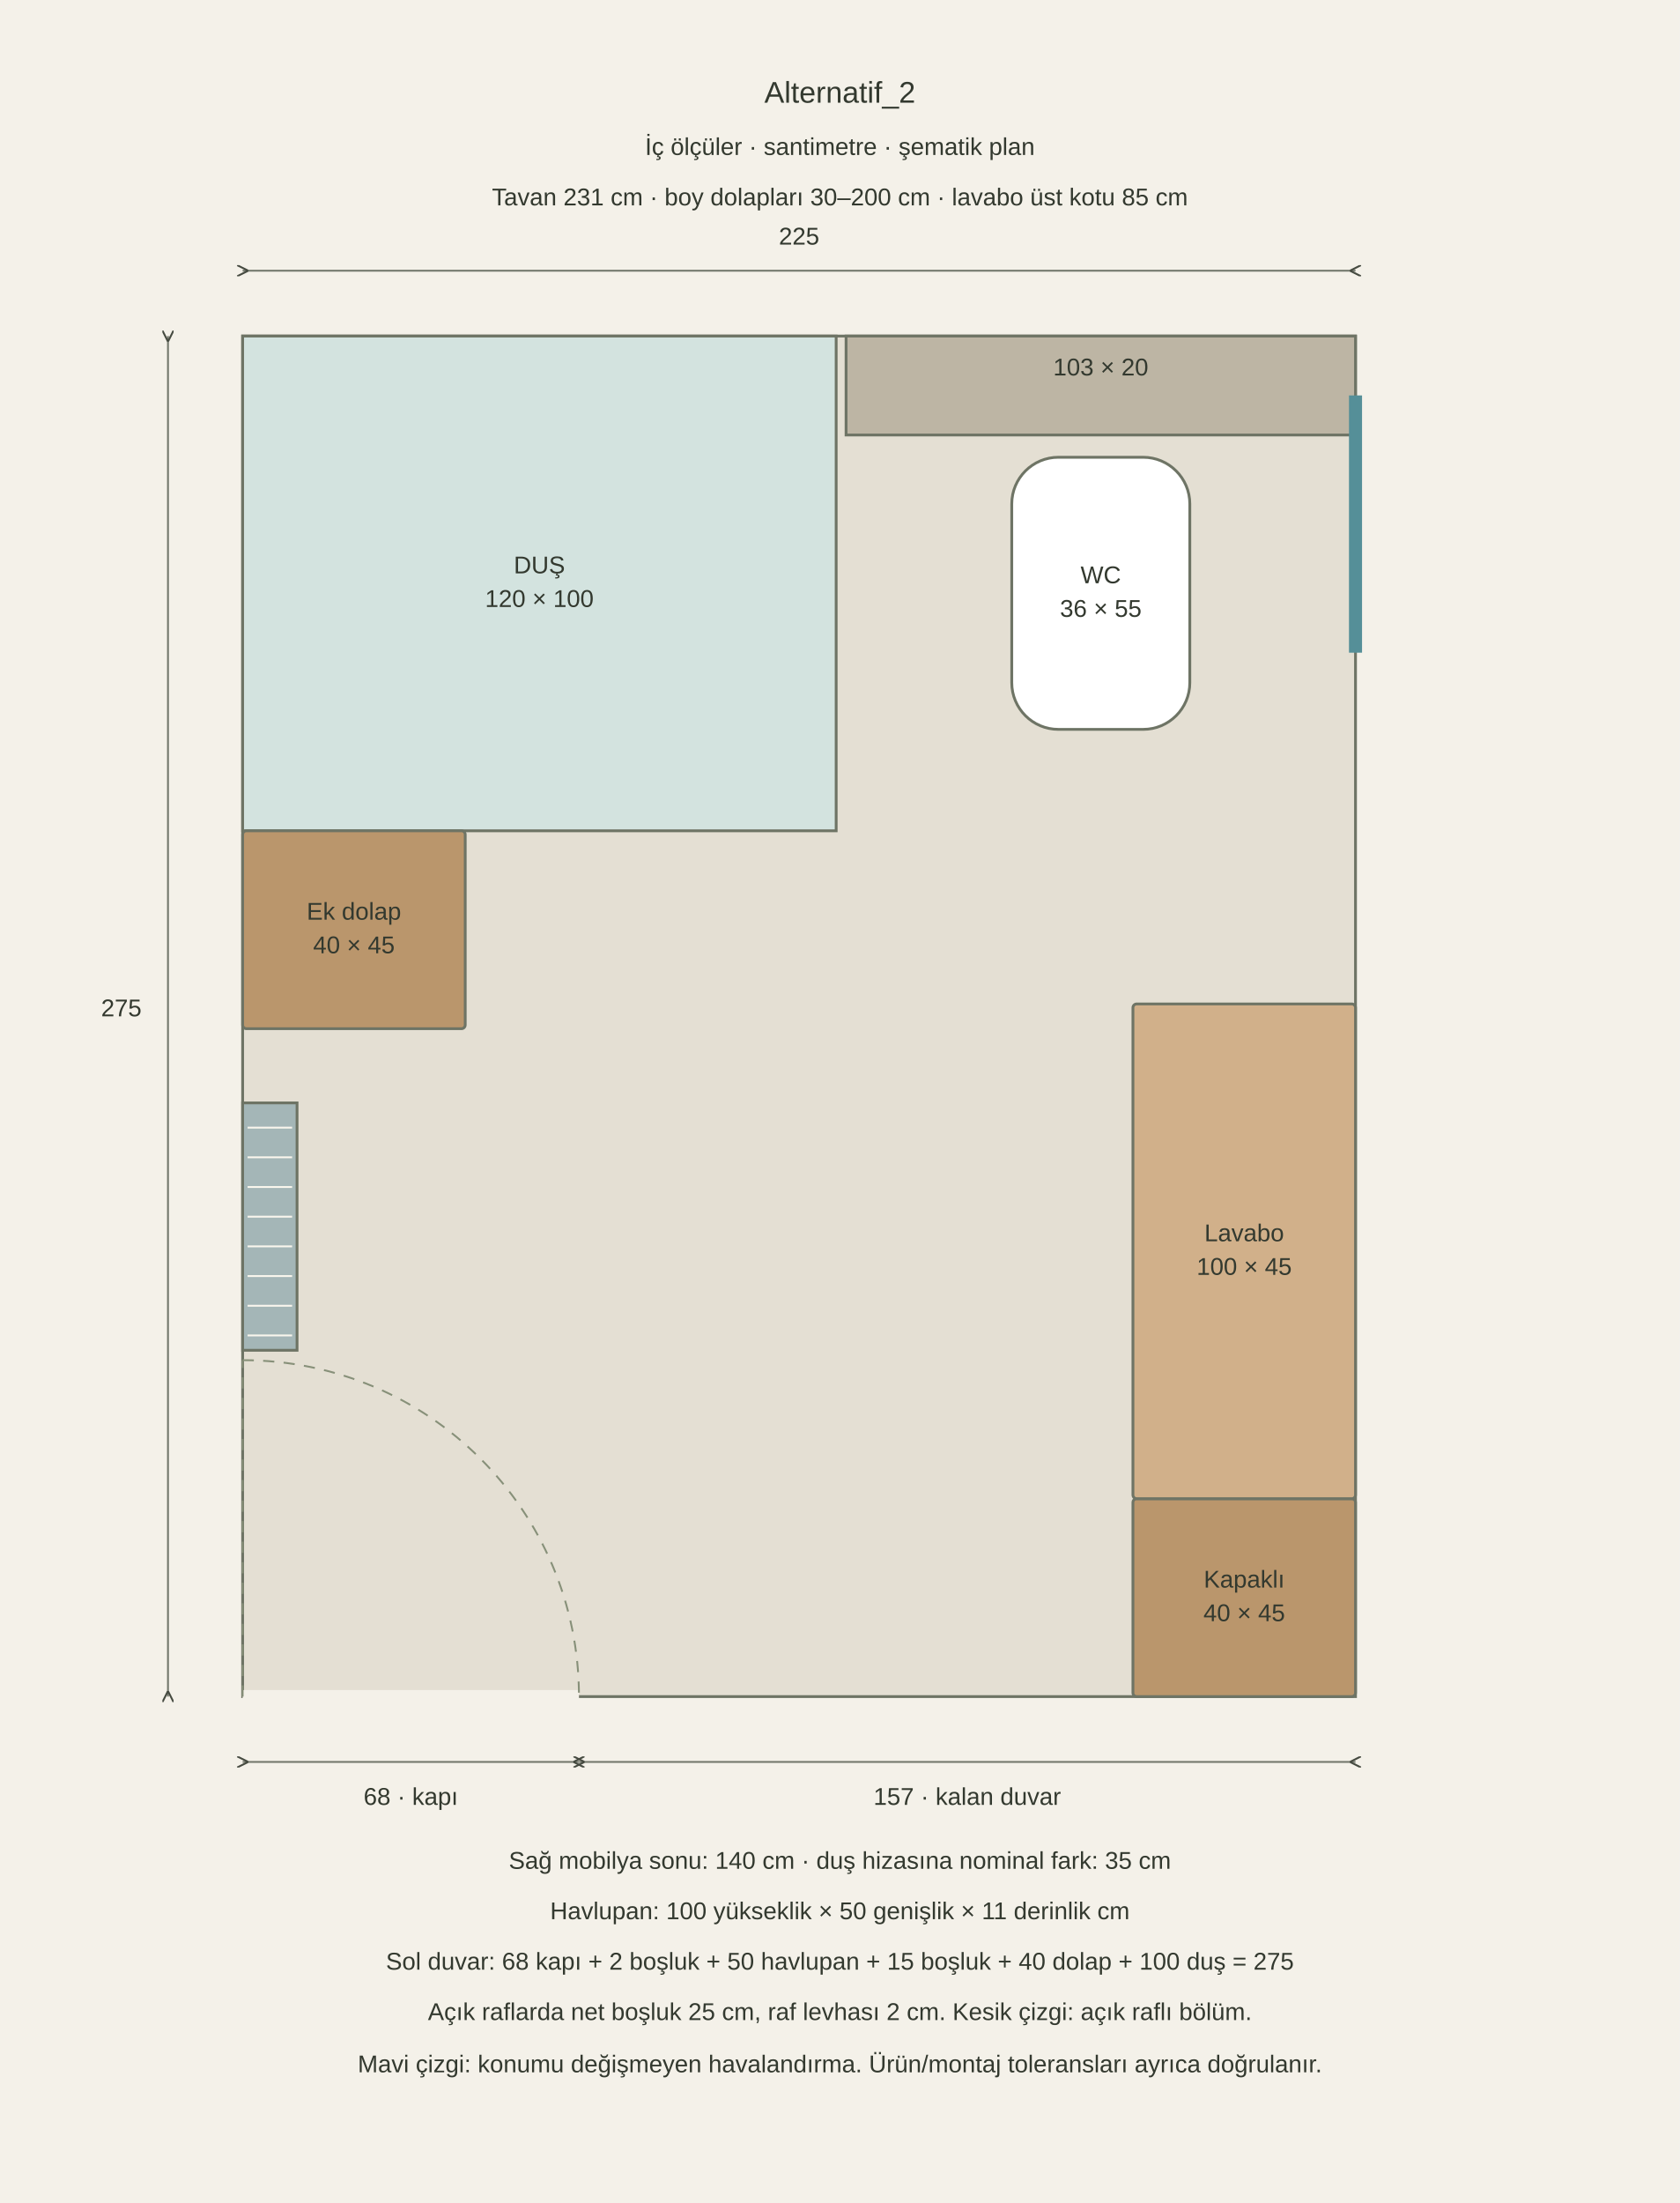
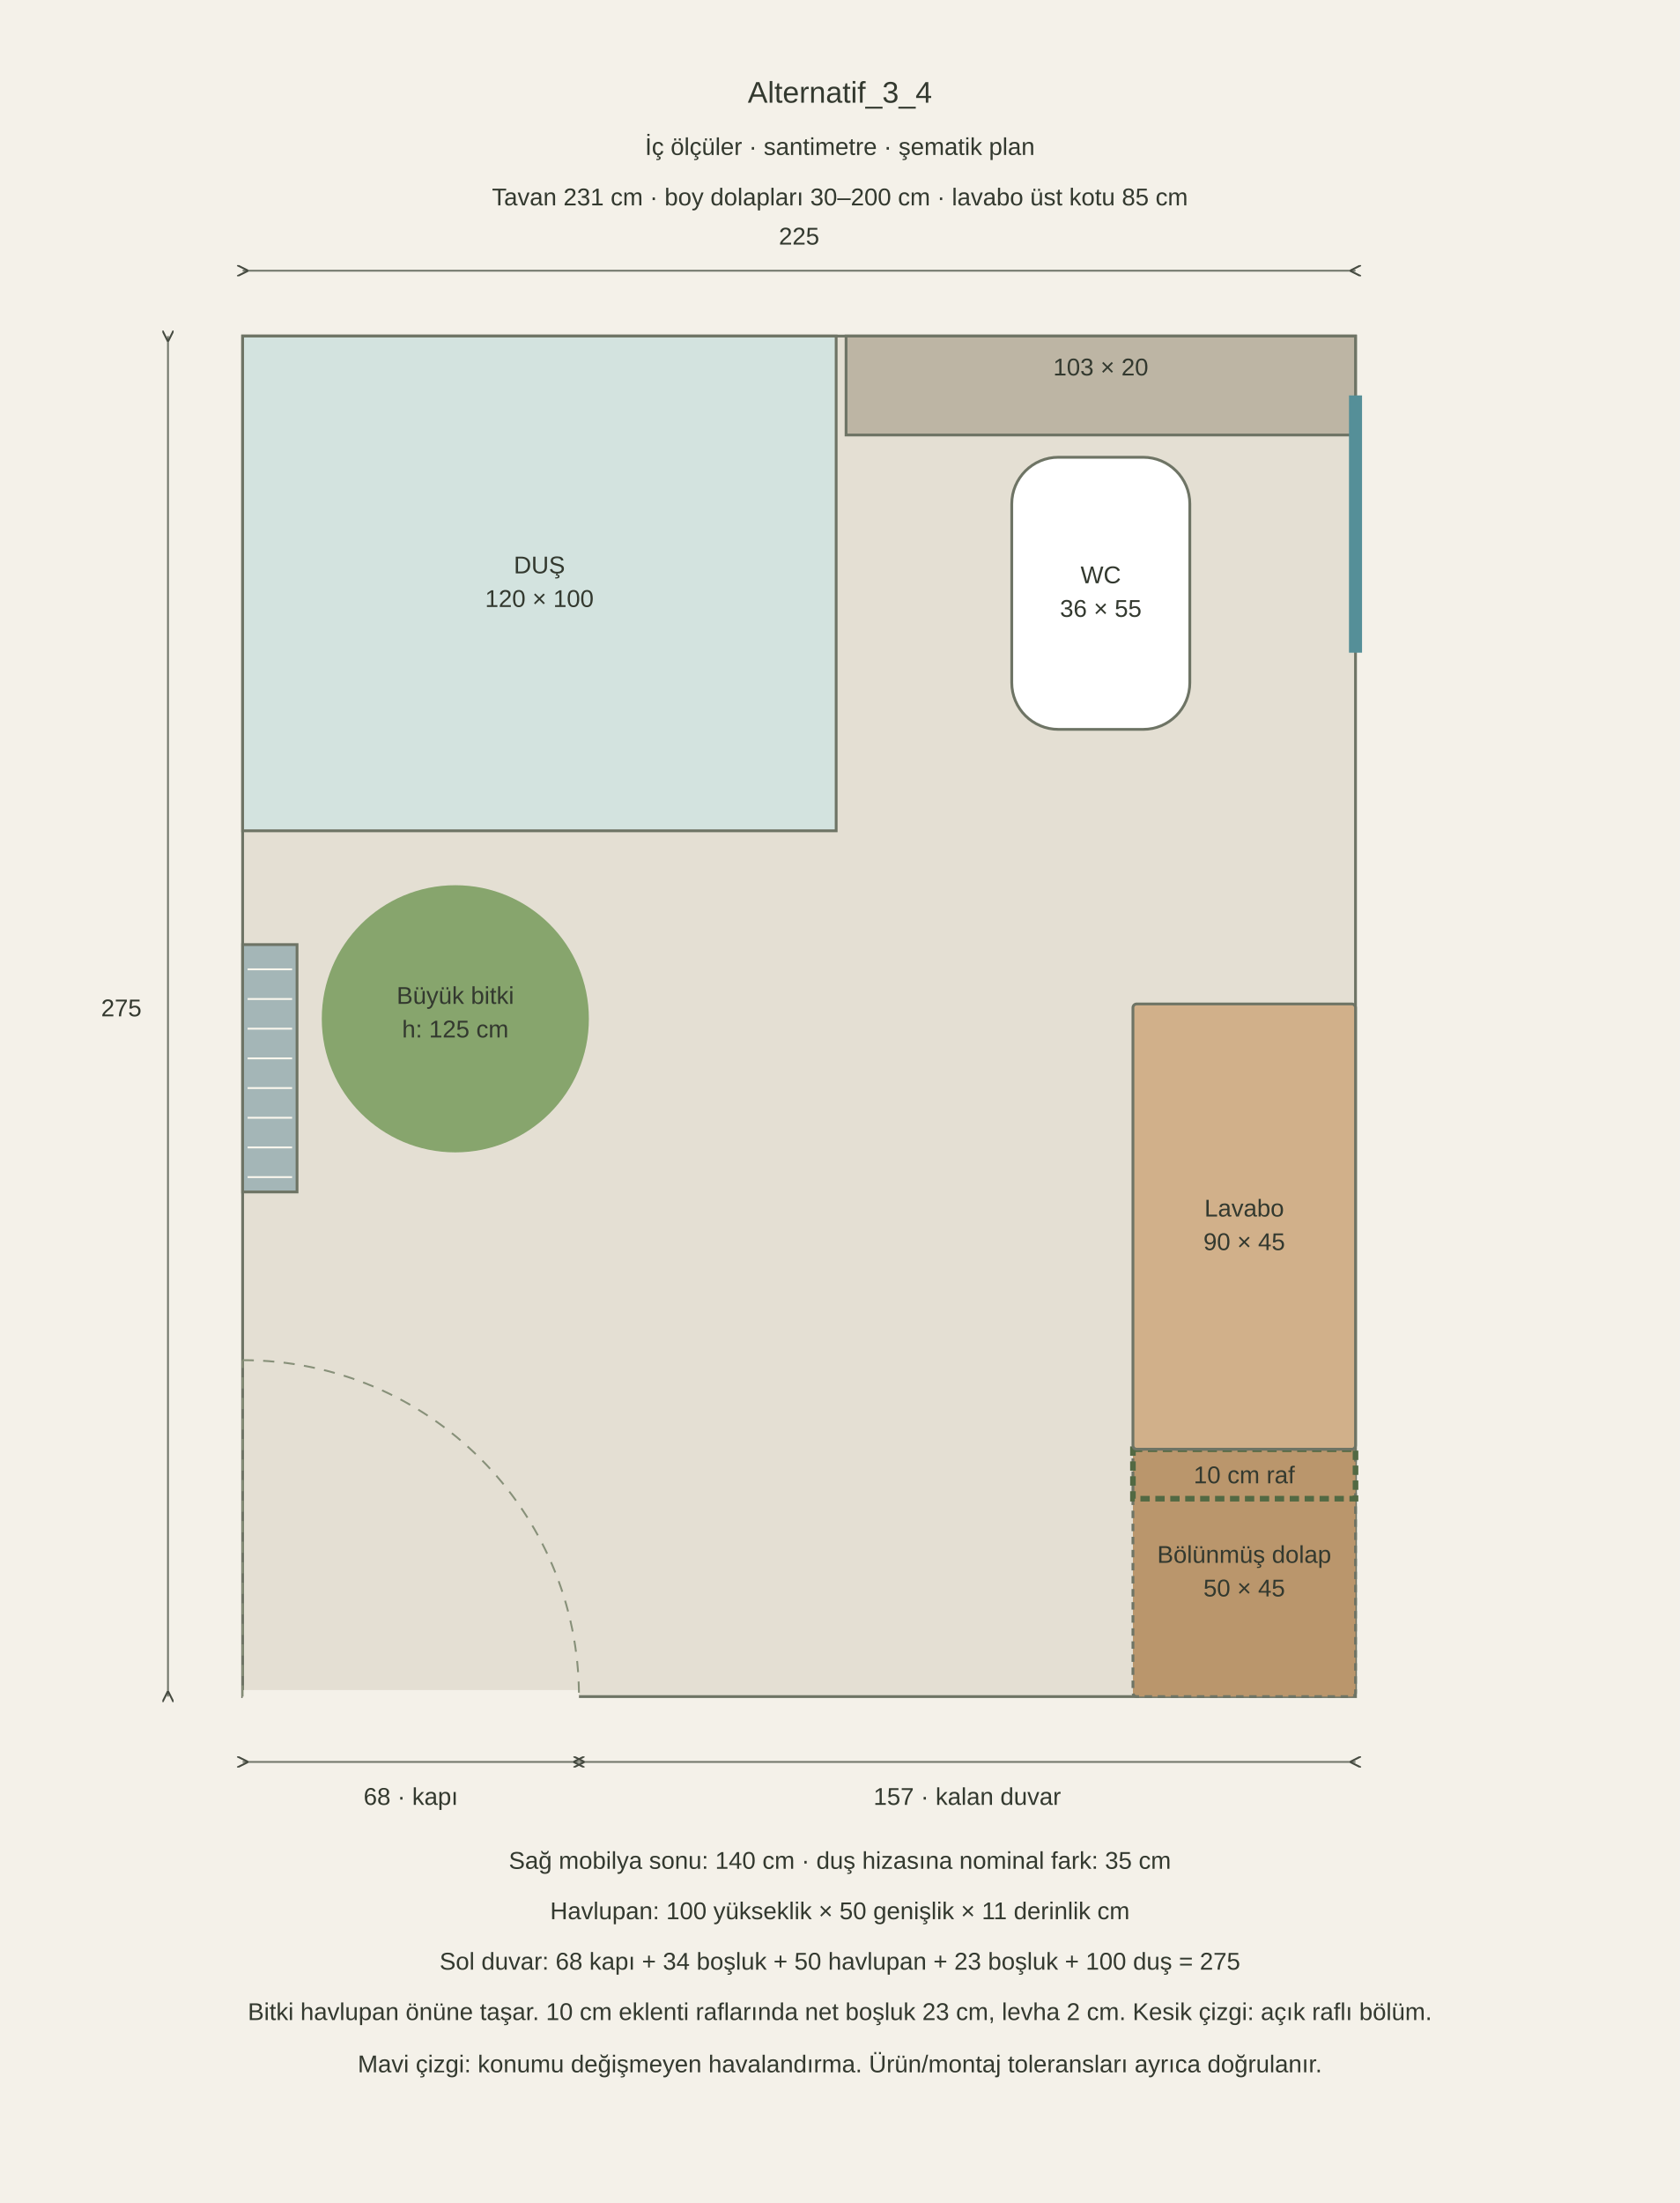
<svg xmlns="http://www.w3.org/2000/svg" width="900" height="1180" viewBox="0 0 900 1180">
  <defs>
    <marker id="arrow" markerWidth="6" markerHeight="6" refX="3" refY="3" orient="auto-start-reverse">
      <path d="M6 0L0 3L6 6" fill="none" stroke="#454a40" />
    </marker>
    <marker id="flow" markerWidth="6" markerHeight="6" refX="6" refY="3" orient="auto">
      <path d="M0 0L6 3L0 6" fill="#526943" />
    </marker>
  </defs>
  <style>text{font-family:Arial,sans-serif;fill:#33392f;font-size:16px}.small{font-size:13px}.dim{stroke:#74796d;stroke-width:1;marker-start:url(#arrow);marker-end:url(#arrow)}</style>
  <rect width="900" height="1180" fill="#f4f1e9" />
-   <text x="450" y="55" text-anchor="middle" class="">Alternatif_2</text>
+   <text x="450" y="55" text-anchor="middle" class="">Alternatif_3_4</text>
  <text x="450" y="83" text-anchor="middle" class="small">İç ölçüler · santimetre · şematik plan</text>
  <text x="450" y="110" text-anchor="middle" class="small">Tavan 231 cm · boy dolapları 30–200 cm · lavabo üst kotu 85 cm</text>
  <rect x="130.0" y="180.0" width="596.25" height="728.75" rx="0" fill="#e4dfd3" stroke="#6e7465" stroke-width="1.5" />
  <rect x="130.0" y="180.0" width="318.0" height="265.0" rx="0" fill="#d3e3df" stroke="#6e7465" stroke-width="1.5" />
  <text x="289.0" y="307.1" text-anchor="middle" class="small">DUŞ</text>
  <text x="289.0" y="325.1" text-anchor="middle" class="small">120 × 100</text>
  <rect x="453.3" y="180.0" width="272.95" height="53.0" rx="0" fill="#bdb5a4" stroke="#6e7465" stroke-width="1.5" />
  <text x="589.775" y="201.1" text-anchor="middle" class="small">103 × 20</text>
  <rect x="542.075" y="244.925" width="95.4" height="145.75" rx="25" fill="#fff" stroke="#6e7465" stroke-width="1.5" />
  <text x="589.775" y="312.4" text-anchor="middle" class="small">WC</text>
  <text x="589.775" y="330.4" text-anchor="middle" class="small">36 × 55</text>
-   <rect x="607.0" y="802.75" width="119.25" height="106.0" rx="2" fill="#ba966c" stroke="#6e7465" stroke-width="1.5" />
-   <text x="666.625" y="850.35" text-anchor="middle" class="small">Kapaklı</text>
-   <text x="666.625" y="868.35" text-anchor="middle" class="small">40 × 45</text>
-   <rect x="607.0" y="537.75" width="119.25" height="265.0" rx="2" fill="#d1b08a" stroke="#6e7465" stroke-width="1.5" />
-   <text x="666.625" y="664.85" text-anchor="middle" class="small">Lavabo</text>
-   <text x="666.625" y="682.85" text-anchor="middle" class="small">100 × 45</text>
-   <rect x="130.0" y="590.75" width="29.15" height="132.5" rx="0" fill="#a4b6b7" stroke="#6e7465" stroke-width="1.5" />
-   <path d="M132.65,715.3H156.5" stroke="#f9f6ed" />
-   <path d="M132.65,699.4H156.5" stroke="#f9f6ed" />
-   <path d="M132.65,683.5H156.5" stroke="#f9f6ed" />
-   <path d="M132.65,667.6H156.5" stroke="#f9f6ed" />
-   <path d="M132.65,651.7H156.5" stroke="#f9f6ed" />
-   <path d="M132.65,635.8H156.5" stroke="#f9f6ed" />
-   <path d="M132.65,619.9H156.5" stroke="#f9f6ed" />
-   <path d="M132.65,604.0H156.5" stroke="#f9f6ed" />
-   <rect x="130.0" y="445.0" width="119.25" height="106.0" rx="2" fill="#ba966c" stroke="#6e7465" stroke-width="1.5" />
-   <text x="189.625" y="492.6" text-anchor="middle" class="small">Ek dolap</text>
-   <text x="189.625" y="510.6" text-anchor="middle" class="small">40 × 45</text>
+   <rect x="607.0" y="776.25" width="119.25" height="132.5" rx="2" fill="#ba966c" stroke="#6e7465" stroke-width="1.5" stroke-dasharray="4 3" />
+   <text x="666.625" y="837.1" text-anchor="middle" class="small">Bölünmüş dolap</text>
+   <text x="666.625" y="855.1" text-anchor="middle" class="small">50 × 45</text>
+   <rect x="607.0" y="776.25" width="119.25" height="26.5" fill="none" stroke="#526943" stroke-width="3" stroke-dasharray="5 3" />
+   <text x="666.625" y="794.5" text-anchor="middle" class="small">10 cm raf</text>
+   <rect x="607.0" y="537.75" width="119.25" height="238.5" rx="2" fill="#d1b08a" stroke="#6e7465" stroke-width="1.5" />
+   <text x="666.625" y="651.6" text-anchor="middle" class="small">Lavabo</text>
+   <text x="666.625" y="669.6" text-anchor="middle" class="small">90 × 45</text>
+   <rect x="130.0" y="505.95" width="29.15" height="132.5" rx="0" fill="#a4b6b7" stroke="#6e7465" stroke-width="1.5" />
+   <path d="M132.65,630.5H156.5" stroke="#f9f6ed" />
+   <path d="M132.65,614.6H156.5" stroke="#f9f6ed" />
+   <path d="M132.65,598.7H156.5" stroke="#f9f6ed" />
+   <path d="M132.65,582.8H156.5" stroke="#f9f6ed" />
+   <path d="M132.65,566.9H156.5" stroke="#f9f6ed" />
+   <path d="M132.65,551.0H156.5" stroke="#f9f6ed" />
+   <path d="M132.65,535.1H156.5" stroke="#f9f6ed" />
+   <path d="M132.65,519.2H156.5" stroke="#f9f6ed" />
+   <circle cx="243.95" cy="545.7" r="71.55" fill="#709654" fill-opacity=".8" />
+   <text x="243.95" y="537.7" text-anchor="middle" class="small">Büyük bitki</text>
+   <text x="243.95" y="555.7" text-anchor="middle" class="small">h: 125 cm</text>
  <path d="M130.0,908.75H310.2" stroke="#f4f1e9" stroke-width="7" />
  <path d="M130.0,908.75V728.55 M130.0,728.55 A180.2,180.2 0 0 1 310.2,908.75" stroke="#879079" stroke-dasharray="6 5" fill="none" />
  <path d="M130.0,145.0L726.25,145.0" class="dim" />
  <text x="428.125" y="131.0" text-anchor="middle" class="small">225</text>
  <path d="M90.0,908.75L90.0,180.0" class="dim" />
  <text x="65.0" y="544.375" text-anchor="middle" class="small">275</text>
  <path d="M130.0,943.75L310.2,943.75" class="dim" />
  <text x="220.1" y="966.75" text-anchor="middle" class="small">68 · kapı</text>
  <path d="M310.2,943.75L726.25,943.75" class="dim" />
  <text x="518.225" y="966.75" text-anchor="middle" class="small">157 · kalan duvar</text>
  <path d="M726.25,349.6V211.8" stroke="#558f98" stroke-width="7" />
  <text x="450" y="1001" text-anchor="middle" class="small">Sağ mobilya sonu: 140 cm · duş hizasına nominal fark: 35 cm</text>
  <text x="450" y="1028" text-anchor="middle" class="small">Havlupan: 100 yükseklik × 50 genişlik × 11 derinlik cm</text>
-   <text x="450" y="1055" text-anchor="middle" class="small">Sol duvar: 68 kapı + 2 boşluk + 50 havlupan + 15 boşluk + 40 dolap + 100 duş = 275</text>
-   <text x="450" y="1082" text-anchor="middle" class="small">Açık raflarda net boşluk 25 cm, raf levhası 2 cm. Kesik çizgi: açık raflı bölüm.</text>
+   <text x="450" y="1055" text-anchor="middle" class="small">Sol duvar: 68 kapı + 34 boşluk + 50 havlupan + 23 boşluk + 100 duş = 275</text>
+   <text x="450" y="1082" text-anchor="middle" class="small">Bitki havlupan önüne taşar. 10 cm eklenti raflarında net boşluk 23 cm, levha 2 cm. Kesik çizgi: açık raflı bölüm.</text>
  <text x="450" y="1110" text-anchor="middle" class="small">Mavi çizgi: konumu değişmeyen havalandırma. Ürün/montaj toleransları ayrıca doğrulanır.</text>
</svg>
